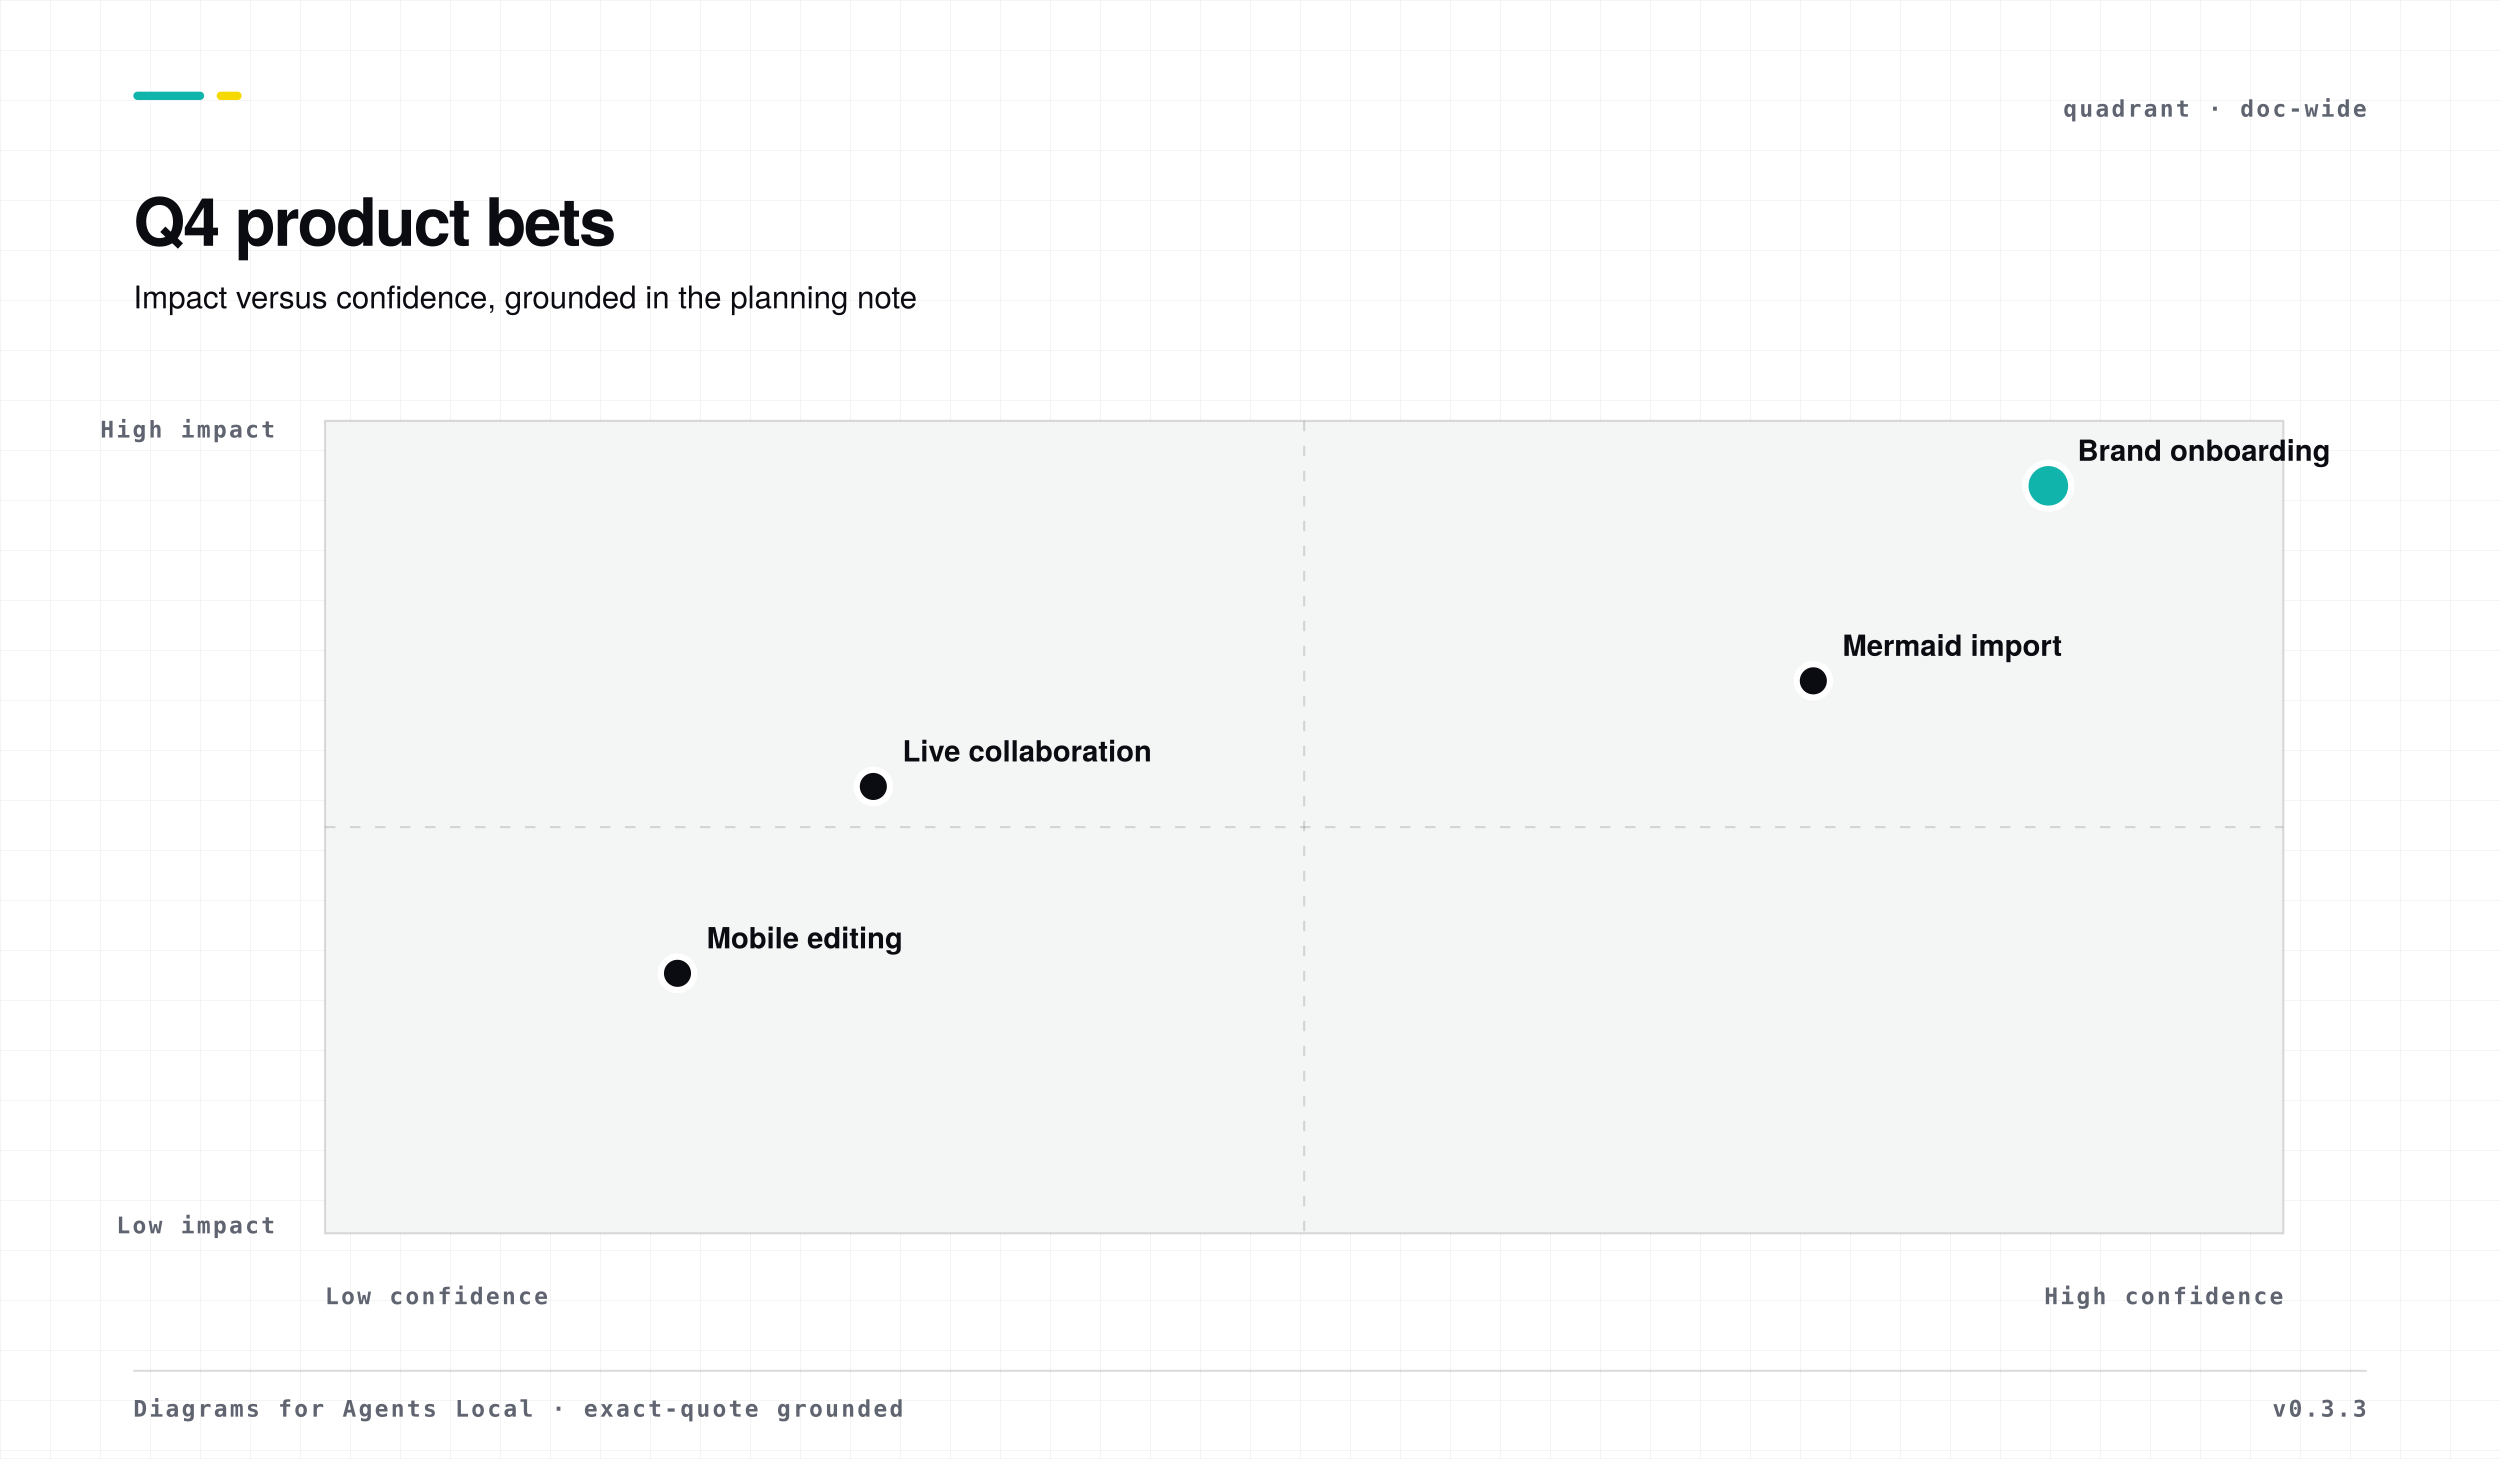
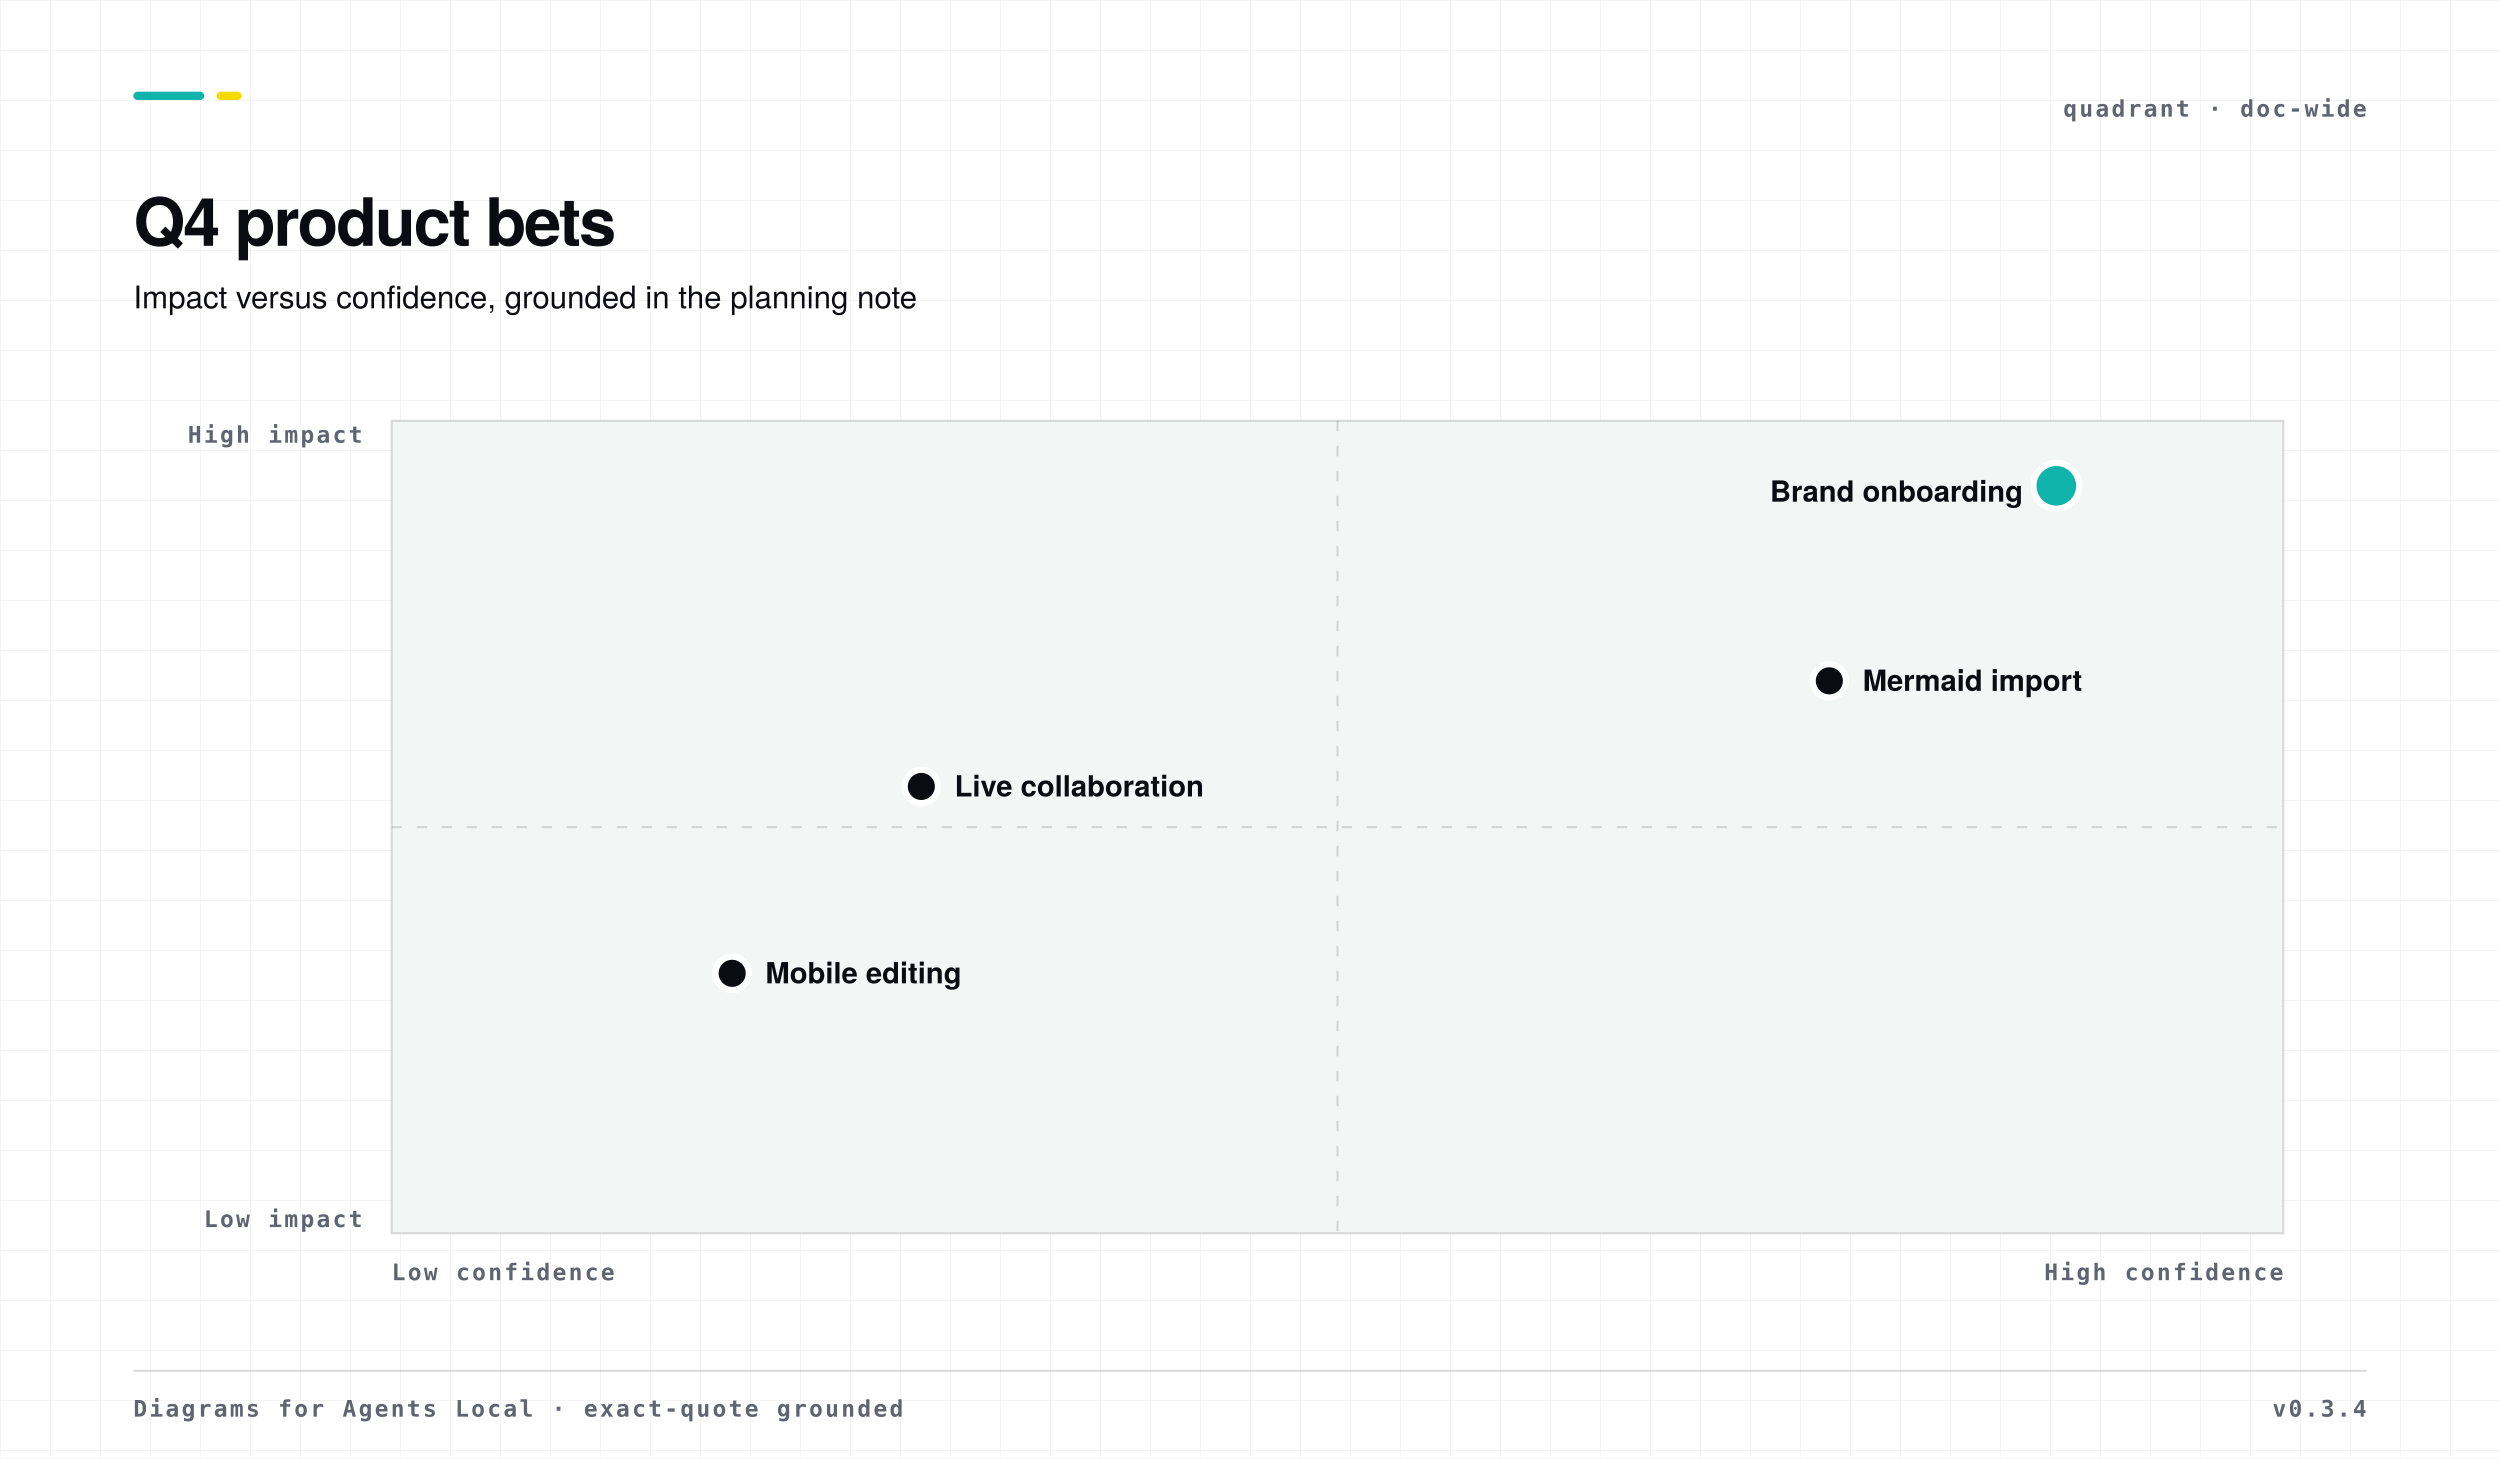
<svg xmlns="http://www.w3.org/2000/svg" role="img" aria-labelledby="diagrams-for-agents-title diagrams-for-agents-desc" viewBox="0 0 1200 700" width="1200" height="700" data-diagrams-for-agents-family="quadrant">
  <style>
    :root{--paper:#ffffff;--paper-2:#f4f6f5;--ink:#0b0b12;--muted:#5f6470;--accent:#10b4ab;--accent-2:#f5d900;--accent-soft:#10b4ab1c;--rule:#0b0b1220;--rule-strong:#0b0b125c}
    text{font-family:Avenir Next, Helvetica Neue, sans-serif;fill:#0b0b12}
    .eyebrow,.axis,.edge-label,.meta{font-family:ui-monospace,SFMono-Regular,Menlo,monospace;text-transform:uppercase;letter-spacing:.1em;fill:#5f6470}
    .eyebrow{font-size:11px;font-weight:700}.meta{font-size:9px;font-weight:620;letter-spacing:.06em}.axis{font-size:11px;font-weight:650}.edge-label{font-size:10px;font-weight:650}
  </style>
  <defs>
    <marker id="arrow" markerWidth="8" markerHeight="6" refX="7" refY="3" orient="auto">
      <path d="M0 0L8 3L0 6Z" fill="#5f6470" />
    </marker>
    <pattern id="paper-grid" width="24" height="24" patternUnits="userSpaceOnUse">
      <path d="M24 0H0V24" fill="none" stroke="#0b0b1224" stroke-width=".65" />
    </pattern>
  </defs>
  <rect width="100%" height="100%" fill="#ffffff" />
  <rect width="100%" height="100%" fill="url(#paper-grid)" opacity=".44" />
  <rect x="64" y="44" width="34" height="4" rx="2" fill="#10b4ab" />
  <rect x="104" y="44" width="12" height="4" rx="2" fill="#f5d900" />
  <text font-family="Avenir Next, Helvetica Neue, sans-serif" letter-spacing="-.03em" x="64" y="118" text-anchor="start" font-size="32" font-weight="760" fill="#0b0b12" class="diagram-title">
    <tspan x="64" dy="0">Q4 product bets</tspan>
  </text>
  <text x="64" y="148" text-anchor="start" font-size="15" font-weight="500" fill="#5f6470" class="diagram-subtitle">
    <tspan x="64" dy="0">Impact versus confidence, grounded in the planning note</tspan>
  </text>
  <text x="1136" y="56" text-anchor="end" class="eyebrow">quadrant · doc-wide</text>
  <g>
-     <rect x="156" y="202" width="940" height="390" fill="#f4f6f5" stroke="#0b0b1224" />
-     <line x1="626" y1="202" x2="626" y2="592" stroke="#0b0b1224" stroke-dasharray="5 7" />
-     <line x1="156" y1="397" x2="1096" y2="397" stroke="#0b0b1224" stroke-dasharray="5 7" />
-     <text x="156" y="626" class="axis">Low confidence</text>
-     <text x="1096" y="626" text-anchor="end" class="axis">High confidence</text>
-     <text x="132" y="592" text-anchor="end" class="axis">Low impact</text>
-     <text x="132" y="210" text-anchor="end" class="axis">High impact</text>
+     <rect x="188" y="202" width="908" height="390" fill="#f4f6f5" stroke="#0b0b1224" />
+     <line x1="642" y1="202" x2="642" y2="592" stroke="#0b0b1224" stroke-dasharray="5 7" />
+     <line x1="188" y1="397" x2="1096" y2="397" stroke="#0b0b1224" stroke-dasharray="5 7" />
+     <text x="188" y="614.5" text-anchor="start" style="font-size:11px" font-weight="500" fill="#0b0b12" class="axis">
+       <tspan x="188" dy="0">Low confidence</tspan>
+     </text>
+     <text x="1096" y="614.5" text-anchor="end" style="font-size:11px" font-weight="500" fill="#0b0b12" class="axis">
+       <tspan x="1096" dy="0">High confidence</tspan>
+     </text>
+     <text x="174" y="212.5" text-anchor="end" style="font-size:11px" font-weight="500" fill="#0b0b12" class="axis">
+       <tspan x="174" dy="0">High impact</tspan>
+     </text>
+     <text x="174" y="589" text-anchor="end" style="font-size:11px" font-weight="500" fill="#0b0b12" class="axis">
+       <tspan x="174" dy="0">Low impact</tspan>
+     </text>
    <g>
-       <circle cx="983.2" cy="233.2" r="11" fill="#10b4ab" stroke="#ffffff" stroke-width="3" />
-       <text x="997.2" y="221.2" text-anchor="start" font-size="14" font-weight="650" fill="#0b0b12" class="">
-         <tspan x="997.2" dy="0">Brand onboarding</tspan>
+       <circle cx="987.04" cy="233.2" r="11" fill="#10b4ab" stroke="#ffffff" stroke-width="3" />
+       <text x="971" y="240.8" text-anchor="end" style="font-size:14px" font-weight="650" fill="#0b0b12">
+         <tspan x="971" dy="0">Brand onboarding</tspan>
      </text>
    </g>
    <g>
-       <circle cx="870.4" cy="326.8" r="8" fill="#0b0b12" stroke="#ffffff" stroke-width="3" />
-       <text x="884.4" y="314.8" text-anchor="start" font-size="14" font-weight="650" fill="#0b0b12" class="">
-         <tspan x="884.4" dy="0">Mermaid import</tspan>
+       <circle cx="878.08" cy="326.8" r="8" fill="#0b0b12" stroke="#ffffff" stroke-width="3" />
+       <text x="894.1" y="331.6" text-anchor="start" style="font-size:14px" font-weight="650" fill="#0b0b12">
+         <tspan x="894.1" dy="0">Mermaid import</tspan>
      </text>
    </g>
    <g>
-       <circle cx="419.2" cy="377.5" r="8" fill="#0b0b12" stroke="#ffffff" stroke-width="3" />
-       <text x="433.2" y="365.5" text-anchor="start" font-size="14" font-weight="650" fill="#0b0b12" class="">
-         <tspan x="433.2" dy="0">Live collaboration</tspan>
+       <circle cx="442.24" cy="377.5" r="8" fill="#0b0b12" stroke="#ffffff" stroke-width="3" />
+       <text x="458.2" y="382.3" text-anchor="start" style="font-size:14px" font-weight="650" fill="#0b0b12">
+         <tspan x="458.2" dy="0">Live collaboration</tspan>
      </text>
    </g>
    <g>
-       <circle cx="325.2" cy="467.2" r="8" fill="#0b0b12" stroke="#ffffff" stroke-width="3" />
-       <text x="339.2" y="455.2" text-anchor="start" font-size="14" font-weight="650" fill="#0b0b12" class="">
-         <tspan x="339.2" dy="0">Mobile editing</tspan>
+       <circle cx="351.44" cy="467.2" r="8" fill="#0b0b12" stroke="#ffffff" stroke-width="3" />
+       <text x="367.4" y="472" text-anchor="start" style="font-size:14px" font-weight="650" fill="#0b0b12">
+         <tspan x="367.4" dy="0">Mobile editing</tspan>
      </text>
    </g>
  </g>
  <line x1="64" y1="658" x2="1136" y2="658" stroke="#0b0b1224" />
  <text x="64" y="680" class="eyebrow">Diagrams for Agents Local · exact-quote grounded</text>
-   <text x="1136" y="680" text-anchor="end" class="eyebrow">v0.3.3</text>
+   <text x="1136" y="680" text-anchor="end" class="eyebrow">v0.3.4</text>
</svg>
